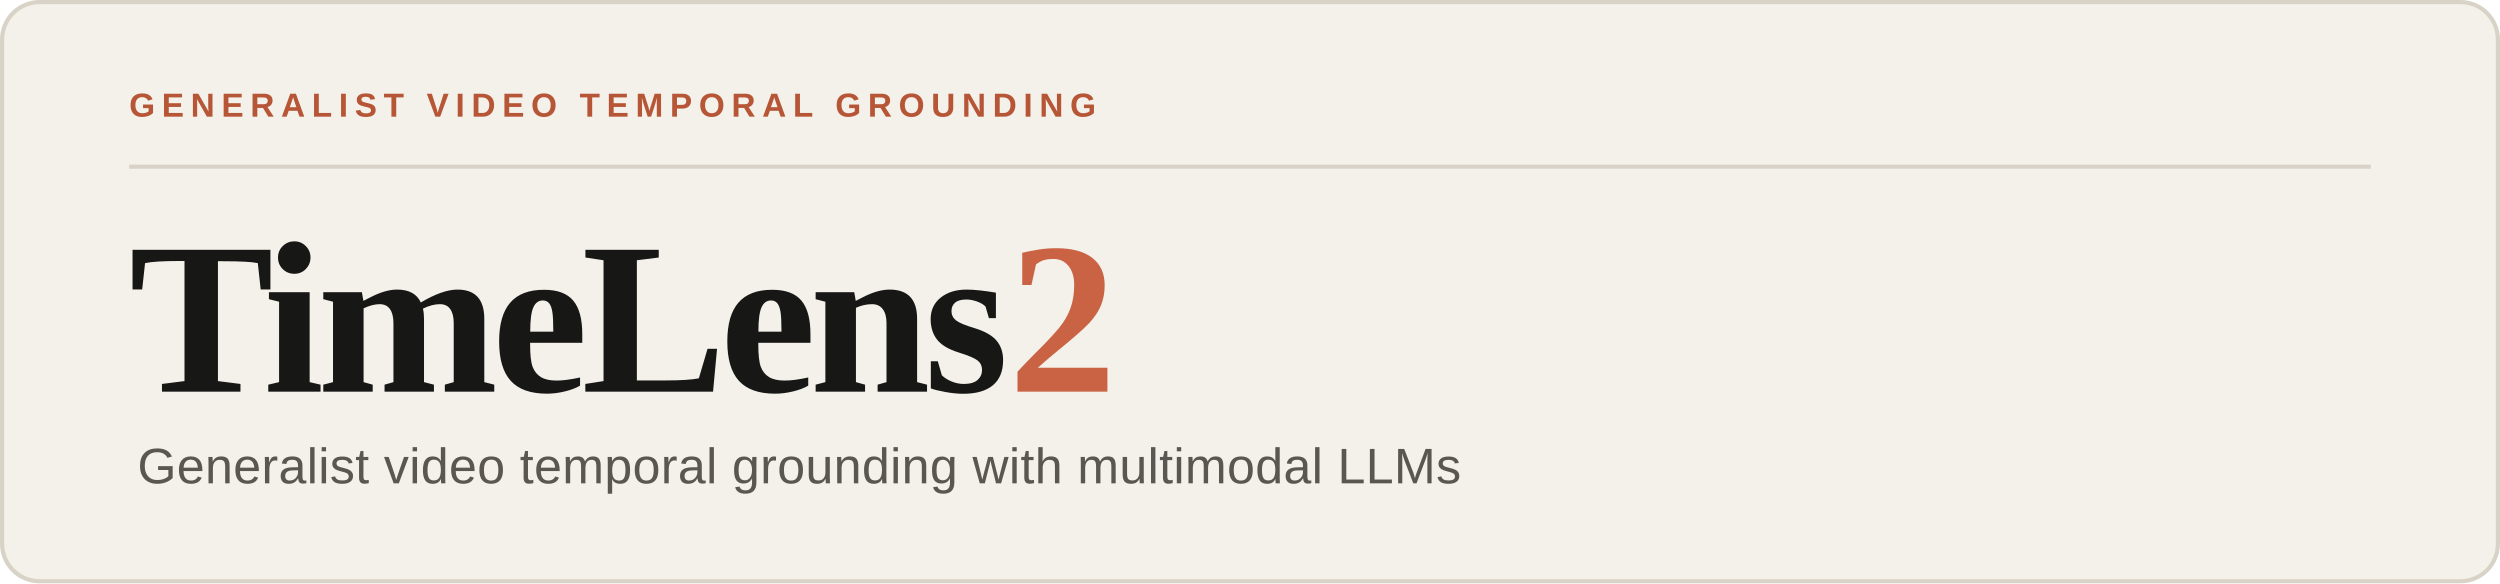
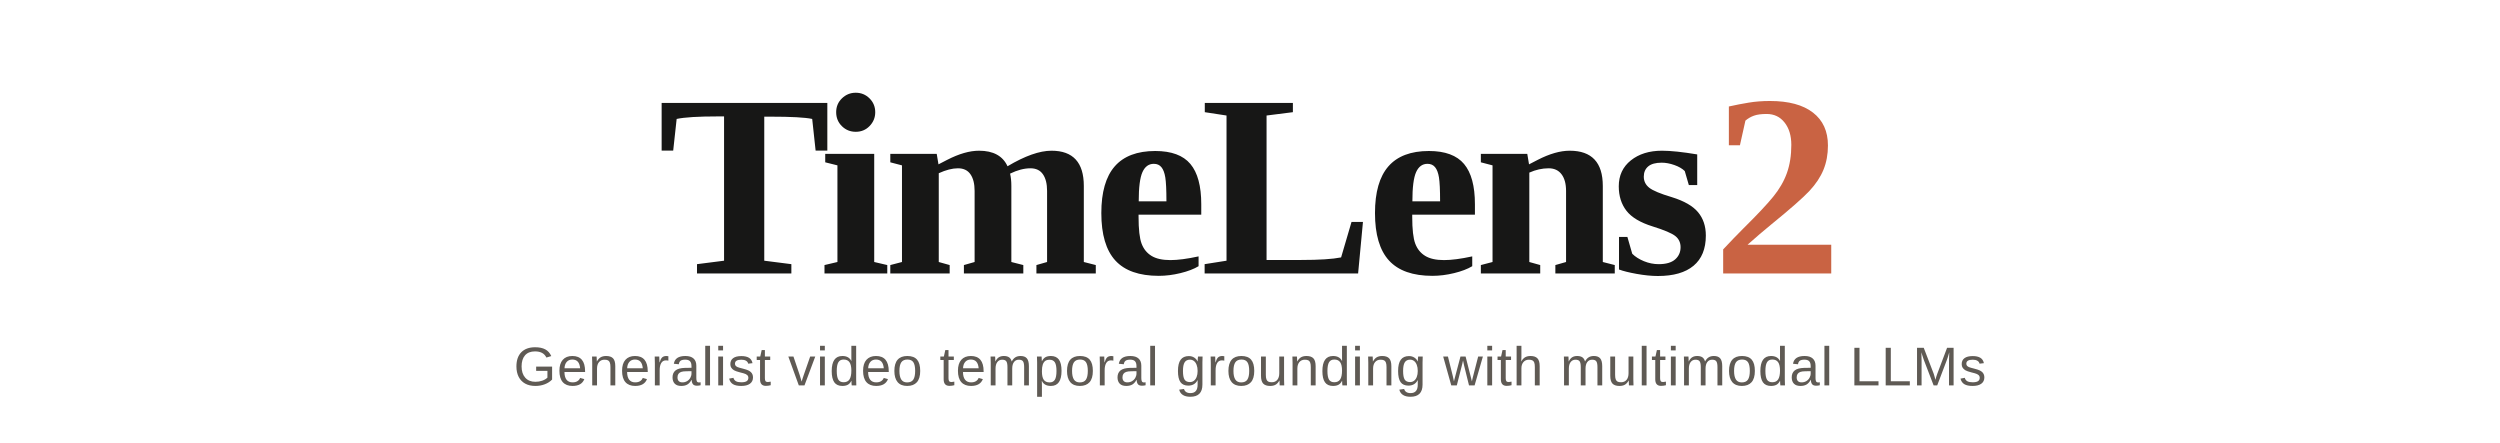
- <svg xmlns="http://www.w3.org/2000/svg" width="1200" height="280" viewBox="0 0 1200 280" role="img" aria-labelledby="title desc">
-   <rect x="1" y="1" width="1198" height="278" rx="18" fill="#F4F1EA" stroke="#D8D2C7" stroke-width="2" />
-   <text x="62" y="56" fill="#B75637" font-family="Arial,Helvetica,sans-serif" font-size="16" font-weight="700" letter-spacing="3.2">GENERALIST VIDEO TEMPORAL GROUNDING</text>
-   <line x1="62" y1="80" x2="1138" y2="80" stroke="#D8D2C7" stroke-width="2" />
-   <text x="62" y="188" fill="#171716" font-family="Georgia,'Times New Roman',serif" font-size="104" font-weight="600" letter-spacing="-3">TimeLens<tspan fill="#C96343">2</tspan>
+ <svg xmlns="http://www.w3.org/2000/svg" width="960" height="170" viewBox="0 0 960 170" role="img" aria-labelledby="title desc">
+   <text x="480" y="105" text-anchor="middle" fill="#171716" font-family="Georgia,'Times New Roman',serif" font-size="100" font-weight="600" letter-spacing="-3">TimeLens<tspan fill="#C96343">2</tspan>
  </text>
-   <text x="66" y="232" fill="#5A5752" font-family="Arial,Helvetica,sans-serif" font-size="24" letter-spacing=".2">Generalist video temporal grounding with multimodal LLMs</text>
+   <text x="480" y="148" text-anchor="middle" fill="#5F5A54" font-family="Arial,Helvetica,sans-serif" font-size="21" letter-spacing=".35">Generalist video temporal grounding with multimodal LLMs</text>
</svg>
